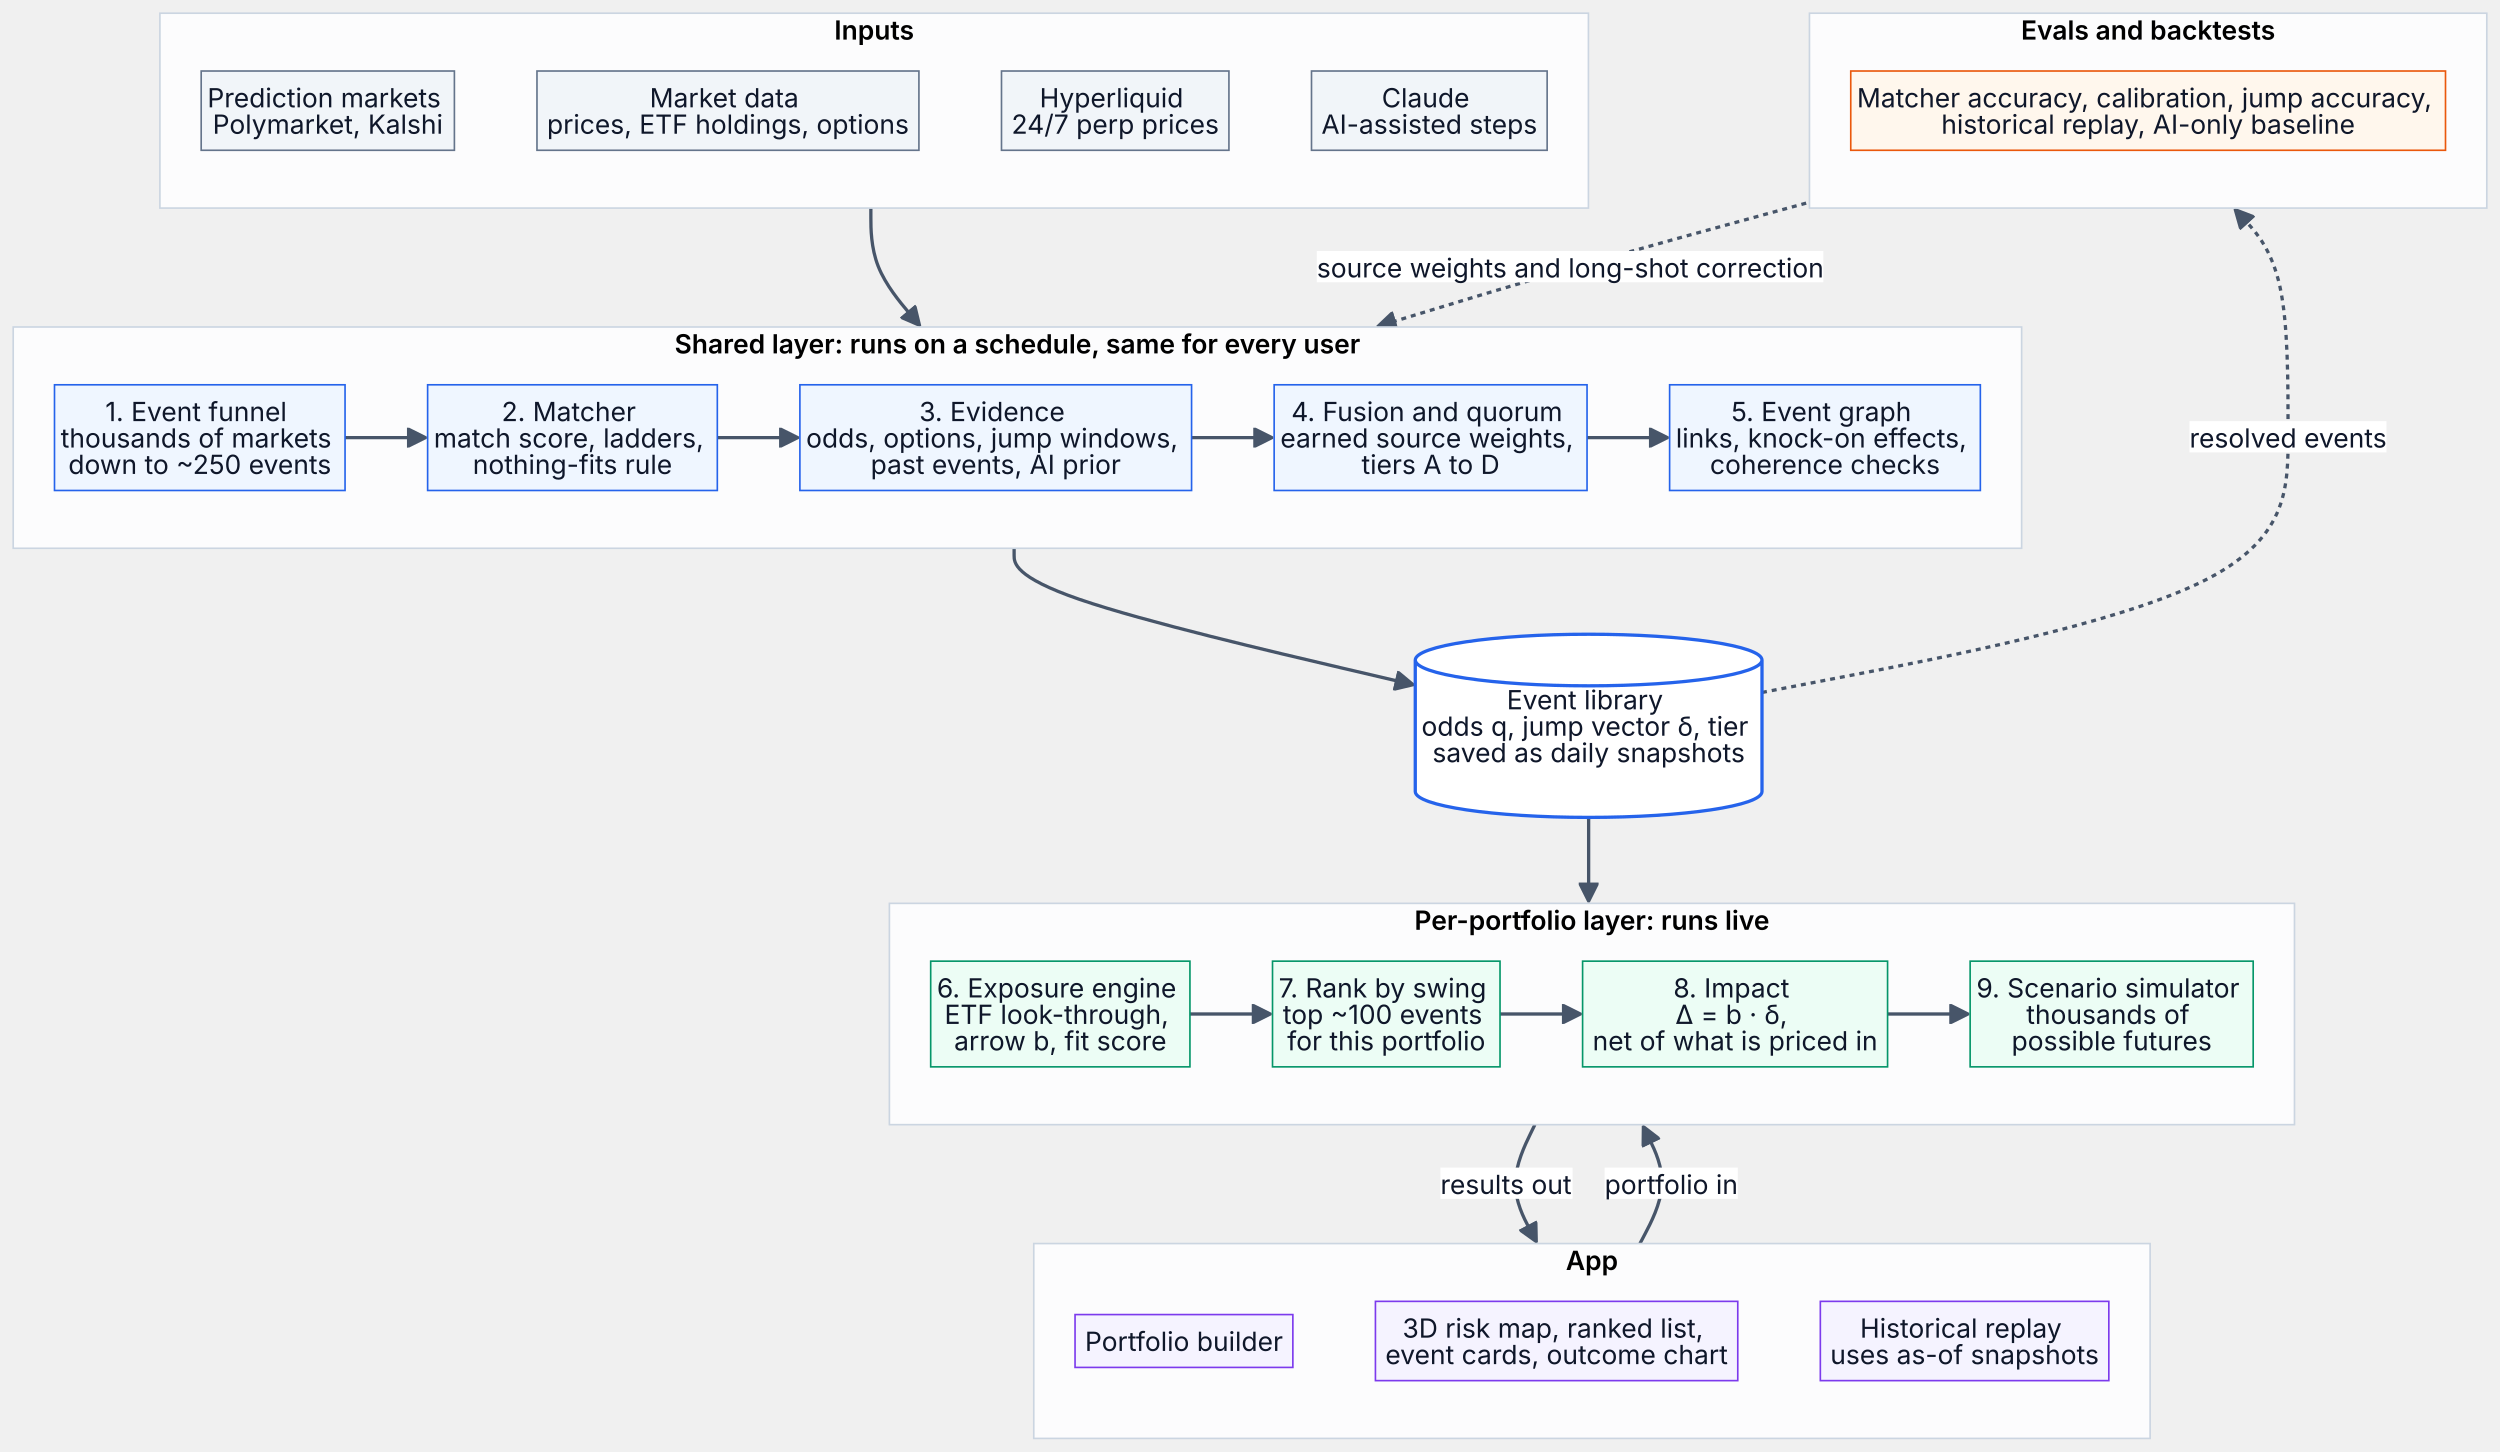
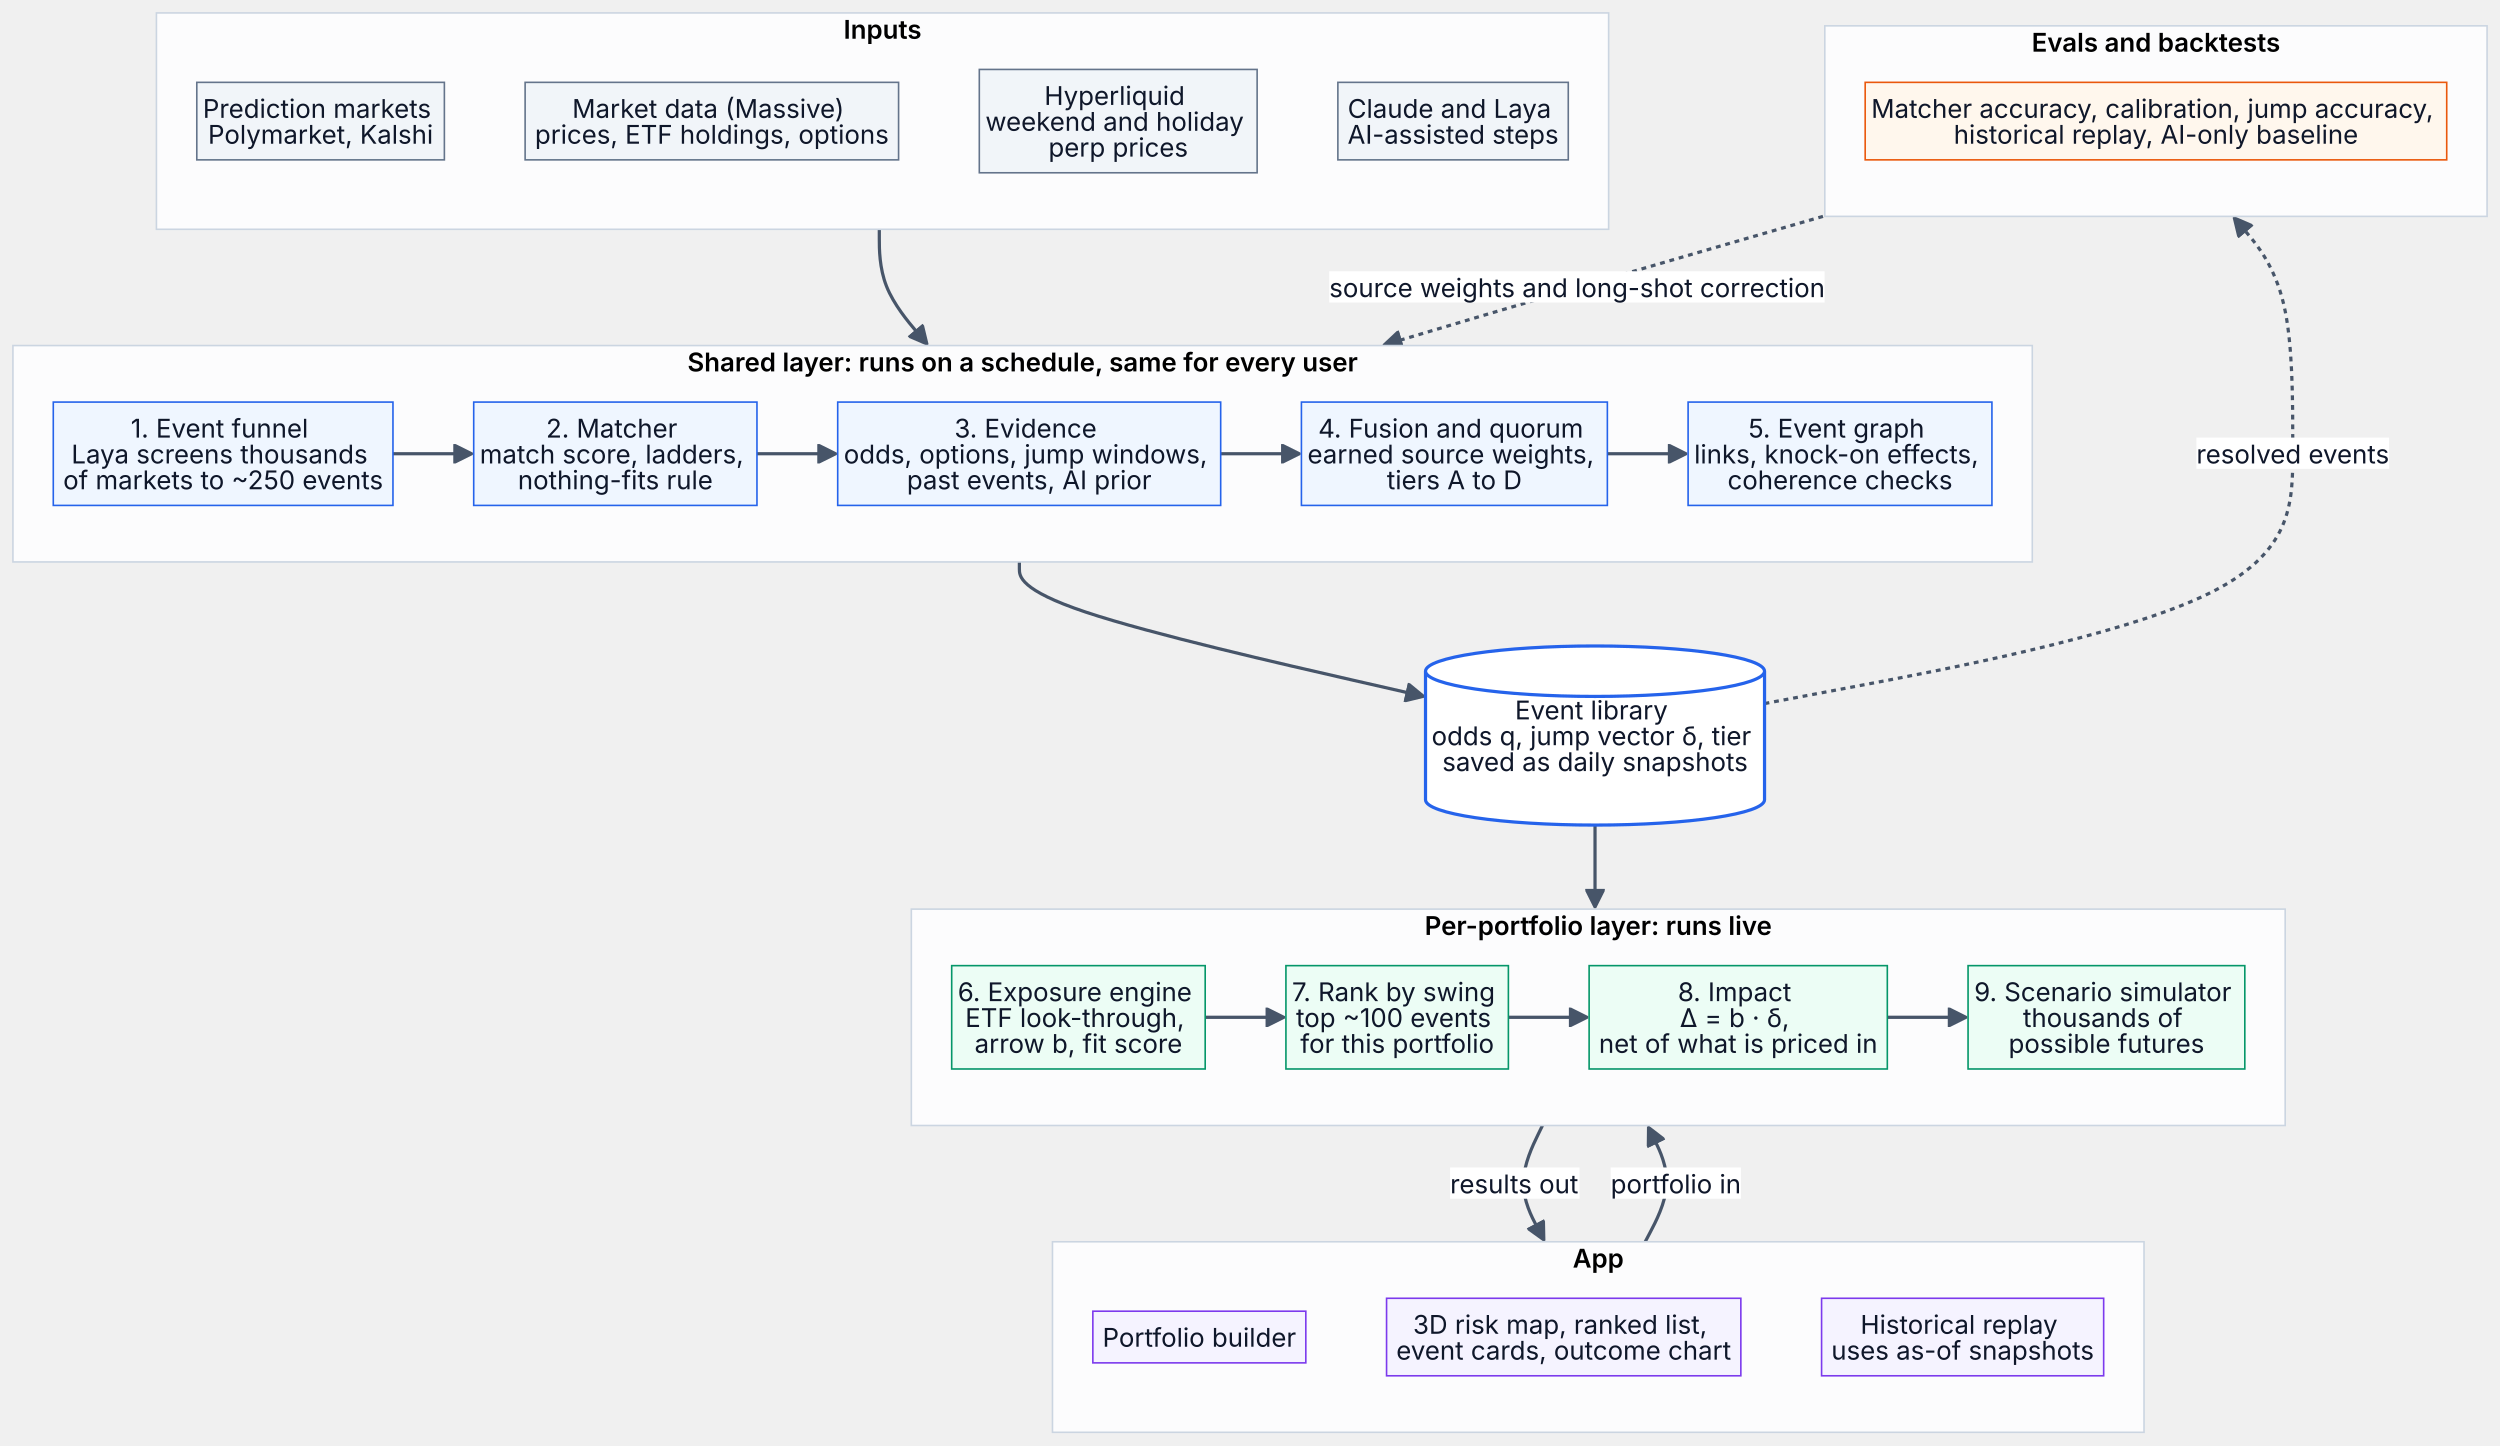
- <svg xmlns="http://www.w3.org/2000/svg" aria-roledescription="flowchart-v2" role="graphics-document document" viewBox="-6 -8 1513.824 879.011" style="max-width: 1513.824px;" width="100%" id="g">
+ <svg xmlns="http://www.w3.org/2000/svg" aria-roledescription="flowchart-v2" role="graphics-document document" viewBox="-6 -8 1548.223 895.011" style="max-width: 1548.223px;" width="100%" id="g">
  <style>#g{font-family:Inter,Helvetica,Arial,sans-serif;font-size:16px;fill:#0F172A;}#g .error-icon{fill:hsl(30, 40%, 100%);}#g .error-text{fill:rgb(0, 0, 0);stroke:rgb(0, 0, 0);}#g .edge-thickness-normal{stroke-width:2px;}#g .edge-thickness-thick{stroke-width:3.5px;}#g .edge-pattern-solid{stroke-dasharray:0;}#g .edge-pattern-dashed{stroke-dasharray:3;}#g .edge-pattern-dotted{stroke-dasharray:2;}#g .marker{fill:#475569;stroke:#475569;}#g .marker.cross{stroke:#475569;}#g svg{font-family:Inter,Helvetica,Arial,sans-serif;font-size:16px;}#g .label{font-family:Inter,Helvetica,Arial,sans-serif;color:#0F172A;}#g .cluster-label text{fill:rgb(0, 0, 0);}#g .cluster-label span,#g p{color:rgb(0, 0, 0);}#g .label text,#g span,#g p{fill:#0F172A;color:#0F172A;}#g .node rect,#g .node circle,#g .node ellipse,#g .node polygon,#g .node path{fill:#F8FAFC;stroke:#64748B;stroke-width:1px;}#g .flowchart-label text{text-anchor:middle;}#g .node .katex path{fill:#000;stroke:#000;stroke-width:1px;}#g .node .label{text-align:center;}#g .node.clickable{cursor:pointer;}#g .arrowheadPath{fill:#0b0b0b;}#g .edgePath .path{stroke:#475569;stroke-width:2.0px;}#g .flowchart-link{stroke:#475569;fill:none;}#g .edgeLabel{background-color:#FFFFFF;text-align:center;}#g .edgeLabel rect{opacity:0.5;background-color:#FFFFFF;fill:#FFFFFF;}#g .labelBkg{background-color:rgba(255, 255, 255, 0.5);}#g .cluster rect{fill:#FCFCFD;stroke:#CBD5E1;stroke-width:1px;}#g .cluster text{fill:rgb(0, 0, 0);}#g .cluster span,#g p{color:rgb(0, 0, 0);}#g div.mermaidTooltip{position:absolute;text-align:center;max-width:200px;padding:2px;font-family:Inter,Helvetica,Arial,sans-serif;font-size:12px;background:hsl(30, 40%, 100%);border:1px solid hsl(30, 0%, 90%);border-radius:2px;pointer-events:none;z-index:100;}#g .flowchartTitleText{text-anchor:middle;font-size:18px;fill:#0F172A;}#g .edgeLabel rect{opacity:1!important;fill:#FFFFFF!important;}#g .cluster-label text{font-weight:600;}#g :root{--mermaid-font-family:"trebuchet ms",verdana,arial,sans-serif;}#g .input rect{fill:#F1F5F9!important;stroke:#64748B!important;color:#0F172A!important;}#g .input polygon{fill:#F1F5F9!important;stroke:#64748B!important;color:#0F172A!important;}#g .input ellipse{fill:#F1F5F9!important;stroke:#64748B!important;color:#0F172A!important;}#g .input circle{fill:#F1F5F9!important;stroke:#64748B!important;color:#0F172A!important;}#g .input path{fill:#F1F5F9!important;stroke:#64748B!important;color:#0F172A!important;}#g .input tspan{fill:#0F172A!important;}#g .shared rect{fill:#EFF6FF!important;stroke:#2563EB!important;color:#0F172A!important;}#g .shared polygon{fill:#EFF6FF!important;stroke:#2563EB!important;color:#0F172A!important;}#g .shared ellipse{fill:#EFF6FF!important;stroke:#2563EB!important;color:#0F172A!important;}#g .shared circle{fill:#EFF6FF!important;stroke:#2563EB!important;color:#0F172A!important;}#g .shared path{fill:#EFF6FF!important;stroke:#2563EB!important;color:#0F172A!important;}#g .shared tspan{fill:#0F172A!important;}#g .live rect{fill:#ECFDF5!important;stroke:#059669!important;color:#0F172A!important;}#g .live polygon{fill:#ECFDF5!important;stroke:#059669!important;color:#0F172A!important;}#g .live ellipse{fill:#ECFDF5!important;stroke:#059669!important;color:#0F172A!important;}#g .live circle{fill:#ECFDF5!important;stroke:#059669!important;color:#0F172A!important;}#g .live path{fill:#ECFDF5!important;stroke:#059669!important;color:#0F172A!important;}#g .live tspan{fill:#0F172A!important;}#g .app rect{fill:#F5F3FF!important;stroke:#7C3AED!important;color:#0F172A!important;}#g .app polygon{fill:#F5F3FF!important;stroke:#7C3AED!important;color:#0F172A!important;}#g .app ellipse{fill:#F5F3FF!important;stroke:#7C3AED!important;color:#0F172A!important;}#g .app circle{fill:#F5F3FF!important;stroke:#7C3AED!important;color:#0F172A!important;}#g .app path{fill:#F5F3FF!important;stroke:#7C3AED!important;color:#0F172A!important;}#g .app tspan{fill:#0F172A!important;}#g .evals rect{fill:#FFF7ED!important;stroke:#EA580C!important;color:#0F172A!important;}#g .evals polygon{fill:#FFF7ED!important;stroke:#EA580C!important;color:#0F172A!important;}#g .evals ellipse{fill:#FFF7ED!important;stroke:#EA580C!important;color:#0F172A!important;}#g .evals circle{fill:#FFF7ED!important;stroke:#EA580C!important;color:#0F172A!important;}#g .evals path{fill:#FFF7ED!important;stroke:#EA580C!important;color:#0F172A!important;}#g .evals tspan{fill:#0F172A!important;}#g .store rect{fill:#FFFFFF!important;stroke:#2563EB!important;stroke-width:2px!important;color:#0F172A!important;}#g .store polygon{fill:#FFFFFF!important;stroke:#2563EB!important;stroke-width:2px!important;color:#0F172A!important;}#g .store ellipse{fill:#FFFFFF!important;stroke:#2563EB!important;stroke-width:2px!important;color:#0F172A!important;}#g .store circle{fill:#FFFFFF!important;stroke:#2563EB!important;stroke-width:2px!important;color:#0F172A!important;}#g .store path{fill:#FFFFFF!important;stroke:#2563EB!important;stroke-width:2px!important;color:#0F172A!important;}#g .store tspan{fill:#0F172A!important;}</style>
  <g>
    <marker orient="auto" markerHeight="12" markerWidth="12" markerUnits="userSpaceOnUse" refY="5" refX="6" viewBox="0 0 10 10" class="marker flowchart" id="g_flowchart-pointEnd">
      <path style="stroke-width: 1; stroke-dasharray: 1, 0;" class="arrowMarkerPath" d="M 0 0 L 10 5 L 0 10 z" />
    </marker>
    <marker orient="auto" markerHeight="12" markerWidth="12" markerUnits="userSpaceOnUse" refY="5" refX="4.5" viewBox="0 0 10 10" class="marker flowchart" id="g_flowchart-pointStart">
      <path style="stroke-width: 1; stroke-dasharray: 1, 0;" class="arrowMarkerPath" d="M 0 5 L 10 10 L 10 0 z" />
    </marker>
    <marker orient="auto" markerHeight="11" markerWidth="11" markerUnits="userSpaceOnUse" refY="5" refX="11" viewBox="0 0 10 10" class="marker flowchart" id="g_flowchart-circleEnd">
      <circle style="stroke-width: 1; stroke-dasharray: 1, 0;" class="arrowMarkerPath" r="5" cy="5" cx="5" />
    </marker>
    <marker orient="auto" markerHeight="11" markerWidth="11" markerUnits="userSpaceOnUse" refY="5" refX="-1" viewBox="0 0 10 10" class="marker flowchart" id="g_flowchart-circleStart">
      <circle style="stroke-width: 1; stroke-dasharray: 1, 0;" class="arrowMarkerPath" r="5" cy="5" cx="5" />
    </marker>
    <marker orient="auto" markerHeight="11" markerWidth="11" markerUnits="userSpaceOnUse" refY="5.2" refX="12" viewBox="0 0 11 11" class="marker cross flowchart" id="g_flowchart-crossEnd">
      <path style="stroke-width: 2; stroke-dasharray: 1, 0;" class="arrowMarkerPath" d="M 1,1 l 9,9 M 10,1 l -9,9" />
    </marker>
    <marker orient="auto" markerHeight="11" markerWidth="11" markerUnits="userSpaceOnUse" refY="5.2" refX="-1" viewBox="0 0 11 11" class="marker cross flowchart" id="g_flowchart-crossStart">
      <path style="stroke-width: 2; stroke-dasharray: 1, 0;" class="arrowMarkerPath" d="M 1,1 l 9,9 M 10,1 l -9,9" />
    </marker>
    <g class="root">
      <g class="clusters" />
      <g class="edgePaths">
-         <path marker-end="url(#g_flowchart-pointEnd)" style="fill:none;" class="edge-thickness-normal edge-pattern-solid flowchart-link LS-INPUTS LE-SHARED" id="L-INPUTS-SHARED-0" d="M521.332,118L521.332,124C521.332,130,521.332,142,525.816,153.324C530.3,164.649,539.269,175.297,543.753,180.622L548.237,185.946" />
-         <path marker-end="url(#g_flowchart-pointEnd)" style="fill:none;" class="edge-thickness-normal edge-pattern-solid flowchart-link LS-SHARED LE-LIB" id="L-SHARED-LIB-0" d="M608.078,324L608.078,328.333C608.078,332.667,608.078,341.333,647.703,354.95C687.328,368.567,766.578,387.135,806.203,396.418L845.828,405.702" />
-         <path marker-end="url(#g_flowchart-pointEnd)" style="fill:none;" class="edge-thickness-normal edge-pattern-solid flowchart-link LS-LIB LE-LIVE" id="L-LIB-LIVE-0" d="M955.965,487.011L955.965,491.344C955.965,495.678,955.965,504.344,955.965,512.128C955.965,519.911,955.965,526.811,955.965,530.261L955.965,533.711" />
-         <path marker-end="url(#g_flowchart-pointEnd)" style="fill:none;" class="edge-thickness-normal edge-pattern-solid flowchart-link LS-APP LE-LIVE" id="L-APP-LIVE-0" d="M987.042,745.011L990.202,739.011C993.362,733.011,999.683,721.011,1000.315,709.806C1000.946,698.6,995.888,688.189,993.359,682.984L990.831,677.778" />
-         <path marker-end="url(#g_flowchart-pointEnd)" style="fill:none;" class="edge-thickness-normal edge-pattern-solid flowchart-link LS-LIVE LE-APP" id="L-LIVE-APP-0" d="M923.415,673.011L920.5,679.011C917.585,685.011,911.756,697.011,911.589,708.229C911.423,719.448,916.921,729.885,919.669,735.103L922.418,740.322" />
-         <path marker-end="url(#g_flowchart-pointEnd)" style="fill:none;stroke-width:2px;stroke-dasharray:3;" class="edge-thickness-normal edge-pattern-dotted flowchart-link LS-LIB LE-EVALS" id="L-LIB-EVALS-0" d="M1060.941,411.304L1114.035,401.086C1167.128,390.869,1273.314,370.435,1326.407,344.717C1379.5,319,1379.5,288,1379.5,255.333C1379.5,222.667,1379.5,188.333,1374.617,165.819C1369.734,143.305,1359.968,132.609,1355.085,127.262L1350.202,121.914" />
-         <path marker-end="url(#g_flowchart-pointEnd)" style="fill:none;stroke-width:2px;stroke-dasharray:3;" class="edge-thickness-normal edge-pattern-dotted flowchart-link LS-EVALS LE-SHARED" id="L-EVALS-SHARED-0" d="M1087.684,115L1063.881,121.5C1040.078,128,992.473,141,949.896,153.242C907.319,165.483,869.771,176.967,850.997,182.708L832.223,188.45" />
+         <path marker-end="url(#g_flowchart-pointEnd)" style="fill:none;" class="edge-thickness-normal edge-pattern-solid flowchart-link LS-INPUTS LE-SHARED" id="L-INPUTS-SHARED-0" d="M538.543,134L538.543,140C538.543,146,538.543,158,543.027,169.324C547.511,180.649,556.48,191.297,560.964,196.622L565.448,201.946" />
+         <path marker-end="url(#g_flowchart-pointEnd)" style="fill:none;" class="edge-thickness-normal edge-pattern-solid flowchart-link LS-SHARED LE-LIB" id="L-SHARED-LIB-0" d="M625.289,340L625.289,344.333C625.289,348.667,625.289,357.333,666.347,371.054C707.405,384.774,789.522,403.549,830.58,412.936L871.638,422.323" />
+         <path marker-end="url(#g_flowchart-pointEnd)" style="fill:none;" class="edge-thickness-normal edge-pattern-solid flowchart-link LS-LIB LE-LIVE" id="L-LIB-LIVE-0" d="M981.781,503.011L981.781,507.344C981.781,511.678,981.781,520.344,981.781,528.128C981.781,535.911,981.781,542.811,981.781,546.261L981.781,549.711" />
+         <path marker-end="url(#g_flowchart-pointEnd)" style="fill:none;" class="edge-thickness-normal edge-pattern-solid flowchart-link LS-APP LE-LIVE" id="L-APP-LIVE-0" d="M1012.858,761.011L1016.019,755.011C1019.179,749.011,1025.5,737.011,1026.131,725.806C1026.763,714.6,1021.705,704.189,1019.176,698.984L1016.647,693.778" />
+         <path marker-end="url(#g_flowchart-pointEnd)" style="fill:none;" class="edge-thickness-normal edge-pattern-solid flowchart-link LS-LIVE LE-APP" id="L-LIVE-APP-0" d="M949.232,689.011L946.317,695.011C943.402,701.011,937.572,713.011,937.406,724.229C937.24,735.448,942.737,745.885,945.486,751.103L948.234,756.322" />
+         <path marker-end="url(#g_flowchart-pointEnd)" style="fill:none;stroke-width:2px;stroke-dasharray:3;" class="edge-thickness-normal edge-pattern-dotted flowchart-link LS-LIB LE-EVALS" id="L-LIB-EVALS-0" d="M1086.758,427.705L1141.281,417.421C1195.805,407.137,1304.852,386.568,1359.375,360.784C1413.898,335,1413.898,304,1413.898,271.333C1413.898,238.667,1413.898,204.333,1408.291,180.509C1402.684,156.685,1391.47,143.369,1385.863,136.712L1380.256,130.054" />
+         <path marker-end="url(#g_flowchart-pointEnd)" style="fill:none;stroke-width:2px;stroke-dasharray:3;" class="edge-thickness-normal edge-pattern-dotted flowchart-link LS-EVALS LE-SHARED" id="L-EVALS-SHARED-0" d="M1122.948,126L1097.567,133.333C1072.185,140.667,1021.423,155.333,976.769,168.414C932.116,181.495,893.571,192.99,874.299,198.738L855.027,204.485" />
      </g>
      <g class="edgeLabels">
        <g class="edgeLabel">
          <g transform="translate(0, 0)" class="label">
            <rect height="0" width="0" ry="0" rx="0" />
            <text style="">
              <tspan class="row" x="0" dy="1em" xml:space="preserve" />
            </text>
          </g>
        </g>
        <g class="edgeLabel">
          <g transform="translate(0, 0)" class="label">
            <rect height="0" width="0" ry="0" rx="0" />
            <text style="">
              <tspan class="row" x="0" dy="1em" xml:space="preserve" />
            </text>
          </g>
        </g>
        <g class="edgeLabel">
          <g transform="translate(0, 0)" class="label">
            <rect height="0" width="0" ry="0" rx="0" />
            <text style="">
              <tspan class="row" x="0" dy="1em" xml:space="preserve" />
            </text>
          </g>
        </g>
-         <g transform="translate(1006.004, 709.011)" class="edgeLabel">
+         <g transform="translate(1031.82, 725.011)" class="edgeLabel">
          <g transform="translate(-40.36719, -10)" class="label">
-             <rect height="18.923" width="80.663" ry="0" rx="0" />
+             <rect height="19.353" width="80.681" ry="0" rx="0" />
            <text style="">
              <tspan class="row" x="0" dy="1em" xml:space="preserve">portfolio in</tspan>
            </text>
          </g>
        </g>
-         <g transform="translate(905.9258, 709.011)" class="edgeLabel">
+         <g transform="translate(931.7422, 725.011)" class="edgeLabel">
          <g transform="translate(-39.71094, -10)" class="label">
-             <rect height="18.923" width="80.022" ry="0" rx="0" />
+             <rect height="19.353" width="80.175" ry="0" rx="0" />
            <text style="">
              <tspan class="row" x="0" dy="1em" xml:space="preserve">results out</tspan>
            </text>
          </g>
        </g>
-         <g transform="translate(1379.5, 257)" class="edgeLabel">
+         <g transform="translate(1413.898, 273)" class="edgeLabel">
          <g transform="translate(-59.69531, -10)" class="label">
-             <rect height="18.923" width="119.285" ry="0" rx="0" />
+             <rect height="19.353" width="119.326" ry="0" rx="0" />
            <text style="">
              <tspan class="row" x="0" dy="1em" xml:space="preserve">resolved events</tspan>
            </text>
          </g>
        </g>
-         <g transform="translate(944.8672, 154)" class="edgeLabel">
+         <g transform="translate(970.6602, 170)" class="edgeLabel">
          <g transform="translate(-153.4922, -10)" class="label">
-             <rect height="18.923" width="306.703" ry="0" rx="0" />
+             <rect height="19.353" width="306.772" ry="0" rx="0" />
            <text style="">
              <tspan class="row" x="0" dy="1em" xml:space="preserve">source weights and long-shot correction</tspan>
            </text>
          </g>
        </g>
      </g>
      <g class="nodes">
-         <g transform="translate(1081.684, -8)" class="root">
+         <g transform="translate(1116.082, 0)" class="root">
          <g class="clusters">
            <g id="EVALS" class="cluster default flowchart-label">
              <rect height="118" width="410.141" y="8" x="8" ry="0" rx="0" style="" />
              <g transform="translate(213.0703, 8)" class="cluster-label">
                <text style="">
                  <tspan class="row" x="0" dy="1em" xml:space="preserve">Evals and backtests</tspan>
                </text>
              </g>
            </g>
          </g>
          <g class="edgePaths" />
          <g class="edgeLabels" />
          <g class="nodes">
            <g transform="translate(213.0703, 67)" data-id="BT" data-node="true" id="flowchart-BT-17" class="node default evals flowchart-label">
              <rect height="48" width="360.141" y="-24" x="-180.07" ry="0" rx="0" style="" class="basic label-container" />
              <g transform="translate(0, -18)" style="" class="label">
                <rect />
                <text style="">
                  <tspan class="row" x="0" dy="1em" xml:space="preserve">Matcher accuracy, calibration, jump accuracy,</tspan>
                  <tspan class="row" x="0" dy="1em" xml:space="preserve">historical replay, AI-only baseline</tspan>
                </text>
              </g>
            </g>
          </g>
        </g>
-         <g transform="translate(611.9727, 737.011)" class="root">
+         <g transform="translate(637.7891, 753.011)" class="root">
          <g class="clusters">
            <g id="APP" class="cluster default flowchart-label">
              <rect height="118" width="675.984" y="8" x="8" ry="0" rx="0" style="" />
              <g transform="translate(345.9922, 8)" class="cluster-label">
                <text style="">
                  <tspan class="row" x="0" dy="1em" xml:space="preserve">App</tspan>
                </text>
              </g>
            </g>
          </g>
          <g class="edgePaths">
            <path style="stroke-width: 0;fill:none;" class="edge-thickness-thick edge-pattern-solid flowchart-link LS-BUILD LE-VIEWS" id="L-BUILD-VIEWS-0" d="M164.891,67L169.057,67C173.224,67,181.557,67,189.891,67C198.224,67,206.557,67,210.724,67L214.891,67" />
            <path style="stroke-width: 0;fill:none;" class="edge-thickness-thick edge-pattern-solid flowchart-link LS-VIEWS LE-REPLAY" id="L-VIEWS-REPLAY-0" d="M434.297,67L438.464,67C442.63,67,450.964,67,459.297,67C467.63,67,475.964,67,480.13,67L484.297,67" />
          </g>
          <g class="edgeLabels">
            <g class="edgeLabel">
              <g transform="translate(0, 0)" class="label">
                <rect height="0" width="0" ry="0" rx="0" />
                <text style="">
                  <tspan class="row" x="0" dy="1em" xml:space="preserve" />
                </text>
              </g>
            </g>
            <g class="edgeLabel">
              <g transform="translate(0, 0)" class="label">
                <rect height="0" width="0" ry="0" rx="0" />
                <text style="">
                  <tspan class="row" x="0" dy="1em" xml:space="preserve" />
                </text>
              </g>
            </g>
          </g>
          <g class="nodes">
            <g transform="translate(571.6406, 67)" data-id="REPLAY" data-node="true" id="flowchart-REPLAY-16" class="node default app flowchart-label">
              <rect height="48" width="174.688" y="-24" x="-87.344" ry="0" rx="0" style="" class="basic label-container" />
              <g transform="translate(0, -18)" style="" class="label">
                <rect />
                <text style="">
                  <tspan class="row" x="0" dy="1em" xml:space="preserve">Historical replay</tspan>
                  <tspan class="row" x="0" dy="1em" xml:space="preserve">uses as-of snapshots</tspan>
                </text>
              </g>
            </g>
            <g transform="translate(98.94531, 67)" data-id="BUILD" data-node="true" id="flowchart-BUILD-14" class="node default app flowchart-label">
              <rect height="32" width="131.891" y="-16" x="-65.945" ry="0" rx="0" style="" class="basic label-container" />
              <g transform="translate(0, -10)" style="" class="label">
                <rect />
                <text style="">
                  <tspan class="row" x="0" dy="1em" xml:space="preserve">Portfolio builder</tspan>
                </text>
              </g>
            </g>
            <g transform="translate(324.5938, 67)" data-id="VIEWS" data-node="true" id="flowchart-VIEWS-15" class="node default app flowchart-label">
              <rect height="48" width="219.406" y="-24" x="-109.703" ry="0" rx="0" style="" class="basic label-container" />
              <g transform="translate(0, -18)" style="" class="label">
                <rect />
                <text style="">
                  <tspan class="row" x="0" dy="1em" xml:space="preserve">3D risk map, ranked list,</tspan>
                  <tspan class="row" x="0" dy="1em" xml:space="preserve">event cards, outcome chart</tspan>
                </text>
              </g>
            </g>
          </g>
        </g>
-         <g transform="translate(524.5586, 531.011)" class="root">
+         <g transform="translate(550.375, 547.011)" class="root">
          <g class="clusters">
            <g id="LIVE" class="cluster default flowchart-label">
              <rect height="134" width="850.812" y="8" x="8" ry="0" rx="0" style="" />
              <g transform="translate(433.4062, 8)" class="cluster-label">
                <text style="">
                  <tspan class="row" x="0" dy="1em" xml:space="preserve">Per-portfolio layer: runs live</tspan>
                </text>
              </g>
            </g>
          </g>
          <g class="edgePaths">
            <path marker-end="url(#g_flowchart-pointEnd)" style="fill:none;" class="edge-thickness-normal edge-pattern-solid flowchart-link LS-EXP LE-RANK" id="L-EXP-RANK-0" d="M189.984,75L194.151,75C198.318,75,206.651,75,214.101,75C221.551,75,228.118,75,231.401,75L234.684,75" />
            <path marker-end="url(#g_flowchart-pointEnd)" style="fill:none;" class="edge-thickness-normal edge-pattern-solid flowchart-link LS-RANK LE-IMP" id="L-RANK-IMP-0" d="M377.75,75L381.917,75C386.083,75,394.417,75,401.867,75C409.317,75,415.883,75,419.167,75L422.45,75" />
            <path marker-end="url(#g_flowchart-pointEnd)" style="fill:none;" class="edge-thickness-normal edge-pattern-solid flowchart-link LS-IMP LE-SIM" id="L-IMP-SIM-0" d="M612.422,75L616.589,75C620.755,75,629.089,75,636.539,75C643.989,75,650.555,75,653.839,75L657.122,75" />
          </g>
          <g class="edgeLabels">
            <g class="edgeLabel">
              <g transform="translate(0, 0)" class="label">
                <rect height="0" width="0" ry="0" rx="0" />
                <text style="">
                  <tspan class="row" x="0" dy="1em" xml:space="preserve" />
                </text>
              </g>
            </g>
            <g class="edgeLabel">
              <g transform="translate(0, 0)" class="label">
                <rect height="0" width="0" ry="0" rx="0" />
                <text style="">
                  <tspan class="row" x="0" dy="1em" xml:space="preserve" />
                </text>
              </g>
            </g>
            <g class="edgeLabel">
              <g transform="translate(0, 0)" class="label">
                <rect height="0" width="0" ry="0" rx="0" />
                <text style="">
                  <tspan class="row" x="0" dy="1em" xml:space="preserve" />
                </text>
              </g>
            </g>
          </g>
          <g class="nodes">
            <g transform="translate(748.1172, 75)" data-id="SIM" data-node="true" id="flowchart-SIM-13" class="node default live flowchart-label">
              <rect height="64" width="171.391" y="-32" x="-85.695" ry="0" rx="0" style="" class="basic label-container" />
              <g transform="translate(0, -26)" style="" class="label">
                <rect />
                <text style="">
                  <tspan class="row" x="0" dy="1em" xml:space="preserve">9. Scenario simulator</tspan>
                  <tspan class="row" x="0" dy="1em" xml:space="preserve">thousands of</tspan>
                  <tspan class="row" x="0" dy="1em" xml:space="preserve">possible futures</tspan>
                </text>
              </g>
            </g>
            <g transform="translate(111.4922, 75)" data-id="EXP" data-node="true" id="flowchart-EXP-10" class="node default live flowchart-label">
              <rect height="64" width="156.984" y="-32" x="-78.492" ry="0" rx="0" style="" class="basic label-container" />
              <g transform="translate(0, -26)" style="" class="label">
                <rect />
                <text style="">
                  <tspan class="row" x="0" dy="1em" xml:space="preserve">6. Exposure engine</tspan>
                  <tspan class="row" x="0" dy="1em" xml:space="preserve">ETF look-through,</tspan>
                  <tspan class="row" x="0" dy="1em" xml:space="preserve">arrow b, fit score</tspan>
                </text>
              </g>
            </g>
            <g transform="translate(308.8672, 75)" data-id="RANK" data-node="true" id="flowchart-RANK-11" class="node default live flowchart-label">
              <rect height="64" width="137.766" y="-32" x="-68.883" ry="0" rx="0" style="" class="basic label-container" />
              <g transform="translate(0, -26)" style="" class="label">
                <rect />
                <text style="">
                  <tspan class="row" x="0" dy="1em" xml:space="preserve">7. Rank by swing</tspan>
                  <tspan class="row" x="0" dy="1em" xml:space="preserve">top ~100 events</tspan>
                  <tspan class="row" x="0" dy="1em" xml:space="preserve">for this portfolio</tspan>
                </text>
              </g>
            </g>
            <g transform="translate(520.0859, 75)" data-id="IMP" data-node="true" id="flowchart-IMP-12" class="node default live flowchart-label">
              <rect height="64" width="184.672" y="-32" x="-92.336" ry="0" rx="0" style="" class="basic label-container" />
              <g transform="translate(0, -26)" style="" class="label">
                <rect />
                <text style="">
                  <tspan class="row" x="0" dy="1em" xml:space="preserve">8. Impact</tspan>
                  <tspan class="row" x="0" dy="1em" xml:space="preserve">Δ = b · δ,</tspan>
                  <tspan class="row" x="0" dy="1em" xml:space="preserve">net of what is priced in</tspan>
                </text>
              </g>
            </g>
          </g>
        </g>
-         <g transform="translate(-6, 182)" class="root">
+         <g transform="translate(-6, 198)" class="root">
          <g class="clusters">
            <g id="SHARED" class="cluster default flowchart-label">
-               <rect height="134" width="1216.156" y="8" x="8" ry="0" rx="0" style="" />
-               <g transform="translate(616.0781, 8)" class="cluster-label">
+               <rect height="134" width="1250.578" y="8" x="8" ry="0" rx="0" style="" />
+               <g transform="translate(633.2891, 8)" class="cluster-label">
                <text style="">
                  <tspan class="row" x="0" dy="1em" xml:space="preserve">Shared layer: runs on a schedule, same for every user</tspan>
                </text>
              </g>
            </g>
          </g>
          <g class="edgePaths">
-             <path marker-end="url(#g_flowchart-pointEnd)" style="fill:none;" class="edge-thickness-normal edge-pattern-solid flowchart-link LS-FUN LE-MAT" id="L-FUN-MAT-0" d="M208.938,75L213.104,75C217.271,75,225.604,75,233.054,75C240.504,75,247.071,75,250.354,75L253.638,75" />
-             <path marker-end="url(#g_flowchart-pointEnd)" style="fill:none;" class="edge-thickness-normal edge-pattern-solid flowchart-link LS-MAT LE-EVI" id="L-MAT-EVI-0" d="M434.359,75L438.526,75C442.693,75,451.026,75,458.476,75C465.926,75,472.493,75,475.776,75L479.059,75" />
-             <path marker-end="url(#g_flowchart-pointEnd)" style="fill:none;" class="edge-thickness-normal edge-pattern-solid flowchart-link LS-EVI LE-FUS" id="L-EVI-FUS-0" d="M721.531,75L725.698,75C729.865,75,738.198,75,745.648,75C753.098,75,759.665,75,762.948,75L766.231,75" />
-             <path marker-end="url(#g_flowchart-pointEnd)" style="fill:none;" class="edge-thickness-normal edge-pattern-solid flowchart-link LS-FUS LE-GRA" id="L-FUS-GRA-0" d="M961,75L965.167,75C969.333,75,977.667,75,985.117,75C992.567,75,999.133,75,1002.417,75L1005.7,75" />
+             <path marker-end="url(#g_flowchart-pointEnd)" style="fill:none;" class="edge-thickness-normal edge-pattern-solid flowchart-link LS-FUN LE-MAT" id="L-FUN-MAT-0" d="M243.359,75L247.526,75C251.693,75,260.026,75,267.476,75C274.926,75,281.493,75,284.776,75L288.059,75" />
+             <path marker-end="url(#g_flowchart-pointEnd)" style="fill:none;" class="edge-thickness-normal edge-pattern-solid flowchart-link LS-MAT LE-EVI" id="L-MAT-EVI-0" d="M468.781,75L472.948,75C477.115,75,485.448,75,492.898,75C500.348,75,506.915,75,510.198,75L513.481,75" />
+             <path marker-end="url(#g_flowchart-pointEnd)" style="fill:none;" class="edge-thickness-normal edge-pattern-solid flowchart-link LS-EVI LE-FUS" id="L-EVI-FUS-0" d="M755.953,75L760.12,75C764.286,75,772.62,75,780.07,75C787.52,75,794.086,75,797.37,75L800.653,75" />
+             <path marker-end="url(#g_flowchart-pointEnd)" style="fill:none;" class="edge-thickness-normal edge-pattern-solid flowchart-link LS-FUS LE-GRA" id="L-FUS-GRA-0" d="M995.422,75L999.589,75C1003.755,75,1012.089,75,1019.539,75C1026.989,75,1033.555,75,1036.839,75L1040.122,75" />
          </g>
          <g class="edgeLabels">
            <g class="edgeLabel">
              <g transform="translate(0, 0)" class="label">
                <rect height="0" width="0" ry="0" rx="0" />
                <text style="">
                  <tspan class="row" x="0" dy="1em" xml:space="preserve" />
                </text>
              </g>
            </g>
            <g class="edgeLabel">
              <g transform="translate(0, 0)" class="label">
                <rect height="0" width="0" ry="0" rx="0" />
                <text style="">
                  <tspan class="row" x="0" dy="1em" xml:space="preserve" />
                </text>
              </g>
            </g>
            <g class="edgeLabel">
              <g transform="translate(0, 0)" class="label">
                <rect height="0" width="0" ry="0" rx="0" />
                <text style="">
                  <tspan class="row" x="0" dy="1em" xml:space="preserve" />
                </text>
              </g>
            </g>
            <g class="edgeLabel">
              <g transform="translate(0, 0)" class="label">
                <rect height="0" width="0" ry="0" rx="0" />
                <text style="">
                  <tspan class="row" x="0" dy="1em" xml:space="preserve" />
                </text>
              </g>
            </g>
          </g>
          <g class="nodes">
-             <g transform="translate(1105.078, 75)" data-id="GRA" data-node="true" id="flowchart-GRA-8" class="node default shared flowchart-label">
+             <g transform="translate(1139.5, 75)" data-id="GRA" data-node="true" id="flowchart-GRA-8" class="node default shared flowchart-label">
              <rect height="64" width="188.156" y="-32" x="-94.078" ry="0" rx="0" style="" class="basic label-container" />
              <g transform="translate(0, -26)" style="" class="label">
                <rect />
                <text style="">
                  <tspan class="row" x="0" dy="1em" xml:space="preserve">5. Event graph</tspan>
                  <tspan class="row" x="0" dy="1em" xml:space="preserve">links, knock-on effects,</tspan>
                  <tspan class="row" x="0" dy="1em" xml:space="preserve">coherence checks</tspan>
                </text>
              </g>
            </g>
-             <g transform="translate(120.9688, 75)" data-id="FUN" data-node="true" id="flowchart-FUN-4" class="node default shared flowchart-label">
-               <rect height="64" width="175.938" y="-32" x="-87.969" ry="0" rx="0" style="" class="basic label-container" />
+             <g transform="translate(138.1797, 75)" data-id="FUN" data-node="true" id="flowchart-FUN-4" class="node default shared flowchart-label">
+               <rect height="64" width="210.359" y="-32" x="-105.18" ry="0" rx="0" style="" class="basic label-container" />
              <g transform="translate(0, -26)" style="" class="label">
                <rect />
                <text style="">
                  <tspan class="row" x="0" dy="1em" xml:space="preserve">1. Event funnel</tspan>
-                   <tspan class="row" x="0" dy="1em" xml:space="preserve">thousands of markets</tspan>
-                   <tspan class="row" x="0" dy="1em" xml:space="preserve">down to ~250 events</tspan>
-                 </text>
-               </g>
-             </g>
-             <g transform="translate(346.6484, 75)" data-id="MAT" data-node="true" id="flowchart-MAT-5" class="node default shared flowchart-label">
+                   <tspan class="row" x="0" dy="1em" xml:space="preserve">Laya screens thousands</tspan>
+                   <tspan class="row" x="0" dy="1em" xml:space="preserve">of markets to ~250 events</tspan>
+                 </text>
+               </g>
+             </g>
+             <g transform="translate(381.0703, 75)" data-id="MAT" data-node="true" id="flowchart-MAT-5" class="node default shared flowchart-label">
              <rect height="64" width="175.422" y="-32" x="-87.711" ry="0" rx="0" style="" class="basic label-container" />
              <g transform="translate(0, -26)" style="" class="label">
                <rect />
                <text style="">
                  <tspan class="row" x="0" dy="1em" xml:space="preserve">2. Matcher</tspan>
                  <tspan class="row" x="0" dy="1em" xml:space="preserve">match score, ladders,</tspan>
                  <tspan class="row" x="0" dy="1em" xml:space="preserve">nothing-fits rule</tspan>
                </text>
              </g>
            </g>
-             <g transform="translate(602.9453, 75)" data-id="EVI" data-node="true" id="flowchart-EVI-6" class="node default shared flowchart-label">
+             <g transform="translate(637.3672, 75)" data-id="EVI" data-node="true" id="flowchart-EVI-6" class="node default shared flowchart-label">
              <rect height="64" width="237.172" y="-32" x="-118.586" ry="0" rx="0" style="" class="basic label-container" />
              <g transform="translate(0, -26)" style="" class="label">
                <rect />
                <text style="">
                  <tspan class="row" x="0" dy="1em" xml:space="preserve">3. Evidence</tspan>
                  <tspan class="row" x="0" dy="1em" xml:space="preserve">odds, options, jump windows,</tspan>
                  <tspan class="row" x="0" dy="1em" xml:space="preserve">past events, AI prior</tspan>
                </text>
              </g>
            </g>
-             <g transform="translate(866.2656, 75)" data-id="FUS" data-node="true" id="flowchart-FUS-7" class="node default shared flowchart-label">
+             <g transform="translate(900.6875, 75)" data-id="FUS" data-node="true" id="flowchart-FUS-7" class="node default shared flowchart-label">
              <rect height="64" width="189.469" y="-32" x="-94.734" ry="0" rx="0" style="" class="basic label-container" />
              <g transform="translate(0, -26)" style="" class="label">
                <rect />
                <text style="">
                  <tspan class="row" x="0" dy="1em" xml:space="preserve">4. Fusion and quorum</tspan>
                  <tspan class="row" x="0" dy="1em" xml:space="preserve">earned source weights,</tspan>
                  <tspan class="row" x="0" dy="1em" xml:space="preserve">tiers A to D</tspan>
                </text>
              </g>
            </g>
          </g>
        </g>
-         <g transform="translate(82.82422, -8)" class="root">
+         <g transform="translate(82.87109, -8)" class="root">
          <g class="clusters">
            <g id="INPUTS" class="cluster default flowchart-label">
-               <rect height="118" width="865.016" y="8" x="8" ry="0" rx="0" style="" />
-               <g transform="translate(440.5078, 8)" class="cluster-label">
+               <rect height="134" width="899.344" y="8" x="8" ry="0" rx="0" style="" />
+               <g transform="translate(457.6719, 8)" class="cluster-label">
                <text style="">
                  <tspan class="row" x="0" dy="1em" xml:space="preserve">Inputs</tspan>
                </text>
              </g>
            </g>
          </g>
          <g class="edgePaths">
-             <path style="stroke-width: 0;fill:none;" class="edge-thickness-thick edge-pattern-solid flowchart-link LS-PM LE-MKT" id="L-PM-MKT-0" d="M186.328,67L190.495,67C194.661,67,202.995,67,211.328,67C219.661,67,227.995,67,232.161,67L236.328,67" />
-             <path style="stroke-width: 0;fill:none;" class="edge-thickness-thick edge-pattern-solid flowchart-link LS-MKT LE-HL" id="L-MKT-HL-0" d="M467.609,67L471.776,67C475.943,67,484.276,67,492.609,67C500.943,67,509.276,67,513.443,67L517.609,67" />
-             <path style="stroke-width: 0;fill:none;" class="edge-thickness-thick edge-pattern-solid flowchart-link LS-HL LE-CL" id="L-HL-CL-0" d="M655.328,67L659.495,67C663.661,67,671.995,67,680.328,67C688.661,67,696.995,67,701.161,67L705.328,67" />
+             <path style="stroke-width: 0;fill:none;" class="edge-thickness-thick edge-pattern-solid flowchart-link LS-PM LE-MKT" id="L-PM-MKT-0" d="M186.328,75L190.495,75C194.661,75,202.995,75,211.328,75C219.661,75,227.995,75,232.161,75L236.328,75" />
+             <path style="stroke-width: 0;fill:none;" class="edge-thickness-thick edge-pattern-solid flowchart-link LS-MKT LE-HL" id="L-MKT-HL-0" d="M467.609,75L471.776,75C475.943,75,484.276,75,492.609,75C500.943,75,509.276,75,513.443,75L517.609,75" />
+             <path style="stroke-width: 0;fill:none;" class="edge-thickness-thick edge-pattern-solid flowchart-link LS-HL LE-CL" id="L-HL-CL-0" d="M689.656,75L693.823,75C697.99,75,706.323,75,714.656,75C722.99,75,731.323,75,735.49,75L739.656,75" />
          </g>
          <g class="edgeLabels">
            <g class="edgeLabel">
              <g transform="translate(0, 0)" class="label">
                <rect height="0" width="0" ry="0" rx="0" />
                <text style="">
                  <tspan class="row" x="0" dy="1em" xml:space="preserve" />
                </text>
              </g>
            </g>
            <g class="edgeLabel">
              <g transform="translate(0, 0)" class="label">
                <rect height="0" width="0" ry="0" rx="0" />
                <text style="">
                  <tspan class="row" x="0" dy="1em" xml:space="preserve" />
                </text>
              </g>
            </g>
            <g class="edgeLabel">
              <g transform="translate(0, 0)" class="label">
                <rect height="0" width="0" ry="0" rx="0" />
                <text style="">
                  <tspan class="row" x="0" dy="1em" xml:space="preserve" />
                </text>
              </g>
            </g>
          </g>
          <g class="nodes">
-             <g transform="translate(776.6719, 67)" data-id="CL" data-node="true" id="flowchart-CL-3" class="node default input flowchart-label">
+             <g transform="translate(811, 75)" data-id="CL" data-node="true" id="flowchart-CL-3" class="node default input flowchart-label">
              <rect height="48" width="142.688" y="-24" x="-71.344" ry="0" rx="0" style="" class="basic label-container" />
              <g transform="translate(0, -18)" style="" class="label">
                <rect />
                <text style="">
-                   <tspan class="row" x="0" dy="1em" xml:space="preserve">Claude</tspan>
+                   <tspan class="row" x="0" dy="1em" xml:space="preserve">Claude and Laya</tspan>
                  <tspan class="row" x="0" dy="1em" xml:space="preserve">AI-assisted steps</tspan>
                </text>
              </g>
            </g>
-             <g transform="translate(109.6641, 67)" data-id="PM" data-node="true" id="flowchart-PM-0" class="node default input flowchart-label">
+             <g transform="translate(109.6641, 75)" data-id="PM" data-node="true" id="flowchart-PM-0" class="node default input flowchart-label">
              <rect height="48" width="153.328" y="-24" x="-76.664" ry="0" rx="0" style="" class="basic label-container" />
              <g transform="translate(0, -18)" style="" class="label">
                <rect />
                <text style="">
                  <tspan class="row" x="0" dy="1em" xml:space="preserve">Prediction markets</tspan>
                  <tspan class="row" x="0" dy="1em" xml:space="preserve">Polymarket, Kalshi</tspan>
                </text>
              </g>
            </g>
-             <g transform="translate(351.9688, 67)" data-id="MKT" data-node="true" id="flowchart-MKT-1" class="node default input flowchart-label">
+             <g transform="translate(351.9688, 75)" data-id="MKT" data-node="true" id="flowchart-MKT-1" class="node default input flowchart-label">
              <rect height="48" width="231.281" y="-24" x="-115.641" ry="0" rx="0" style="" class="basic label-container" />
              <g transform="translate(0, -18)" style="" class="label">
                <rect />
                <text style="">
-                   <tspan class="row" x="0" dy="1em" xml:space="preserve">Market data</tspan>
+                   <tspan class="row" x="0" dy="1em" xml:space="preserve">Market data (Massive)</tspan>
                  <tspan class="row" x="0" dy="1em" xml:space="preserve">prices, ETF holdings, options</tspan>
                </text>
              </g>
            </g>
-             <g transform="translate(586.4688, 67)" data-id="HL" data-node="true" id="flowchart-HL-2" class="node default input flowchart-label">
-               <rect height="48" width="137.719" y="-24" x="-68.859" ry="0" rx="0" style="" class="basic label-container" />
-               <g transform="translate(0, -18)" style="" class="label">
+             <g transform="translate(603.6328, 75)" data-id="HL" data-node="true" id="flowchart-HL-2" class="node default input flowchart-label">
+               <rect height="64" width="172.047" y="-32" x="-86.023" ry="0" rx="0" style="" class="basic label-container" />
+               <g transform="translate(0, -26)" style="" class="label">
                <rect />
                <text style="">
                  <tspan class="row" x="0" dy="1em" xml:space="preserve">Hyperliquid</tspan>
-                   <tspan class="row" x="0" dy="1em" xml:space="preserve">24/7 perp prices</tspan>
-                 </text>
-               </g>
-             </g>
-           </g>
-         </g>
-         <g transform="translate(955.9648, 431.5055)" data-id="LIB" data-node="true" id="flowchart-LIB-9" class="node default store flowchart-label">
+                   <tspan class="row" x="0" dy="1em" xml:space="preserve">weekend and holiday</tspan>
+                   <tspan class="row" x="0" dy="1em" xml:space="preserve">perp prices</tspan>
+                 </text>
+               </g>
+             </g>
+           </g>
+         </g>
+         <g transform="translate(981.7812, 447.5055)" data-id="LIB" data-node="true" id="flowchart-LIB-9" class="node default store flowchart-label">
          <path transform="translate(-104.9766,-55.5055)" d="M 0,15.67 a 104.977,15.67 0,0,0 209.953 0 a 104.977,15.67 0,0,0 -209.953 0 l 0,79.67 a 104.977,15.67 0,0,0 209.953 0 l 0,-79.67" style="" />
          <g transform="translate(0, -26)" style="" class="label">
            <rect />
            <text style="">
              <tspan class="row" x="0" dy="1em" xml:space="preserve">Event library</tspan>
              <tspan class="row" x="0" dy="1em" xml:space="preserve">odds q, jump vector δ, tier</tspan>
              <tspan class="row" x="0" dy="1em" xml:space="preserve">saved as daily snapshots</tspan>
            </text>
          </g>
        </g>
      </g>
    </g>
  </g>
</svg>
